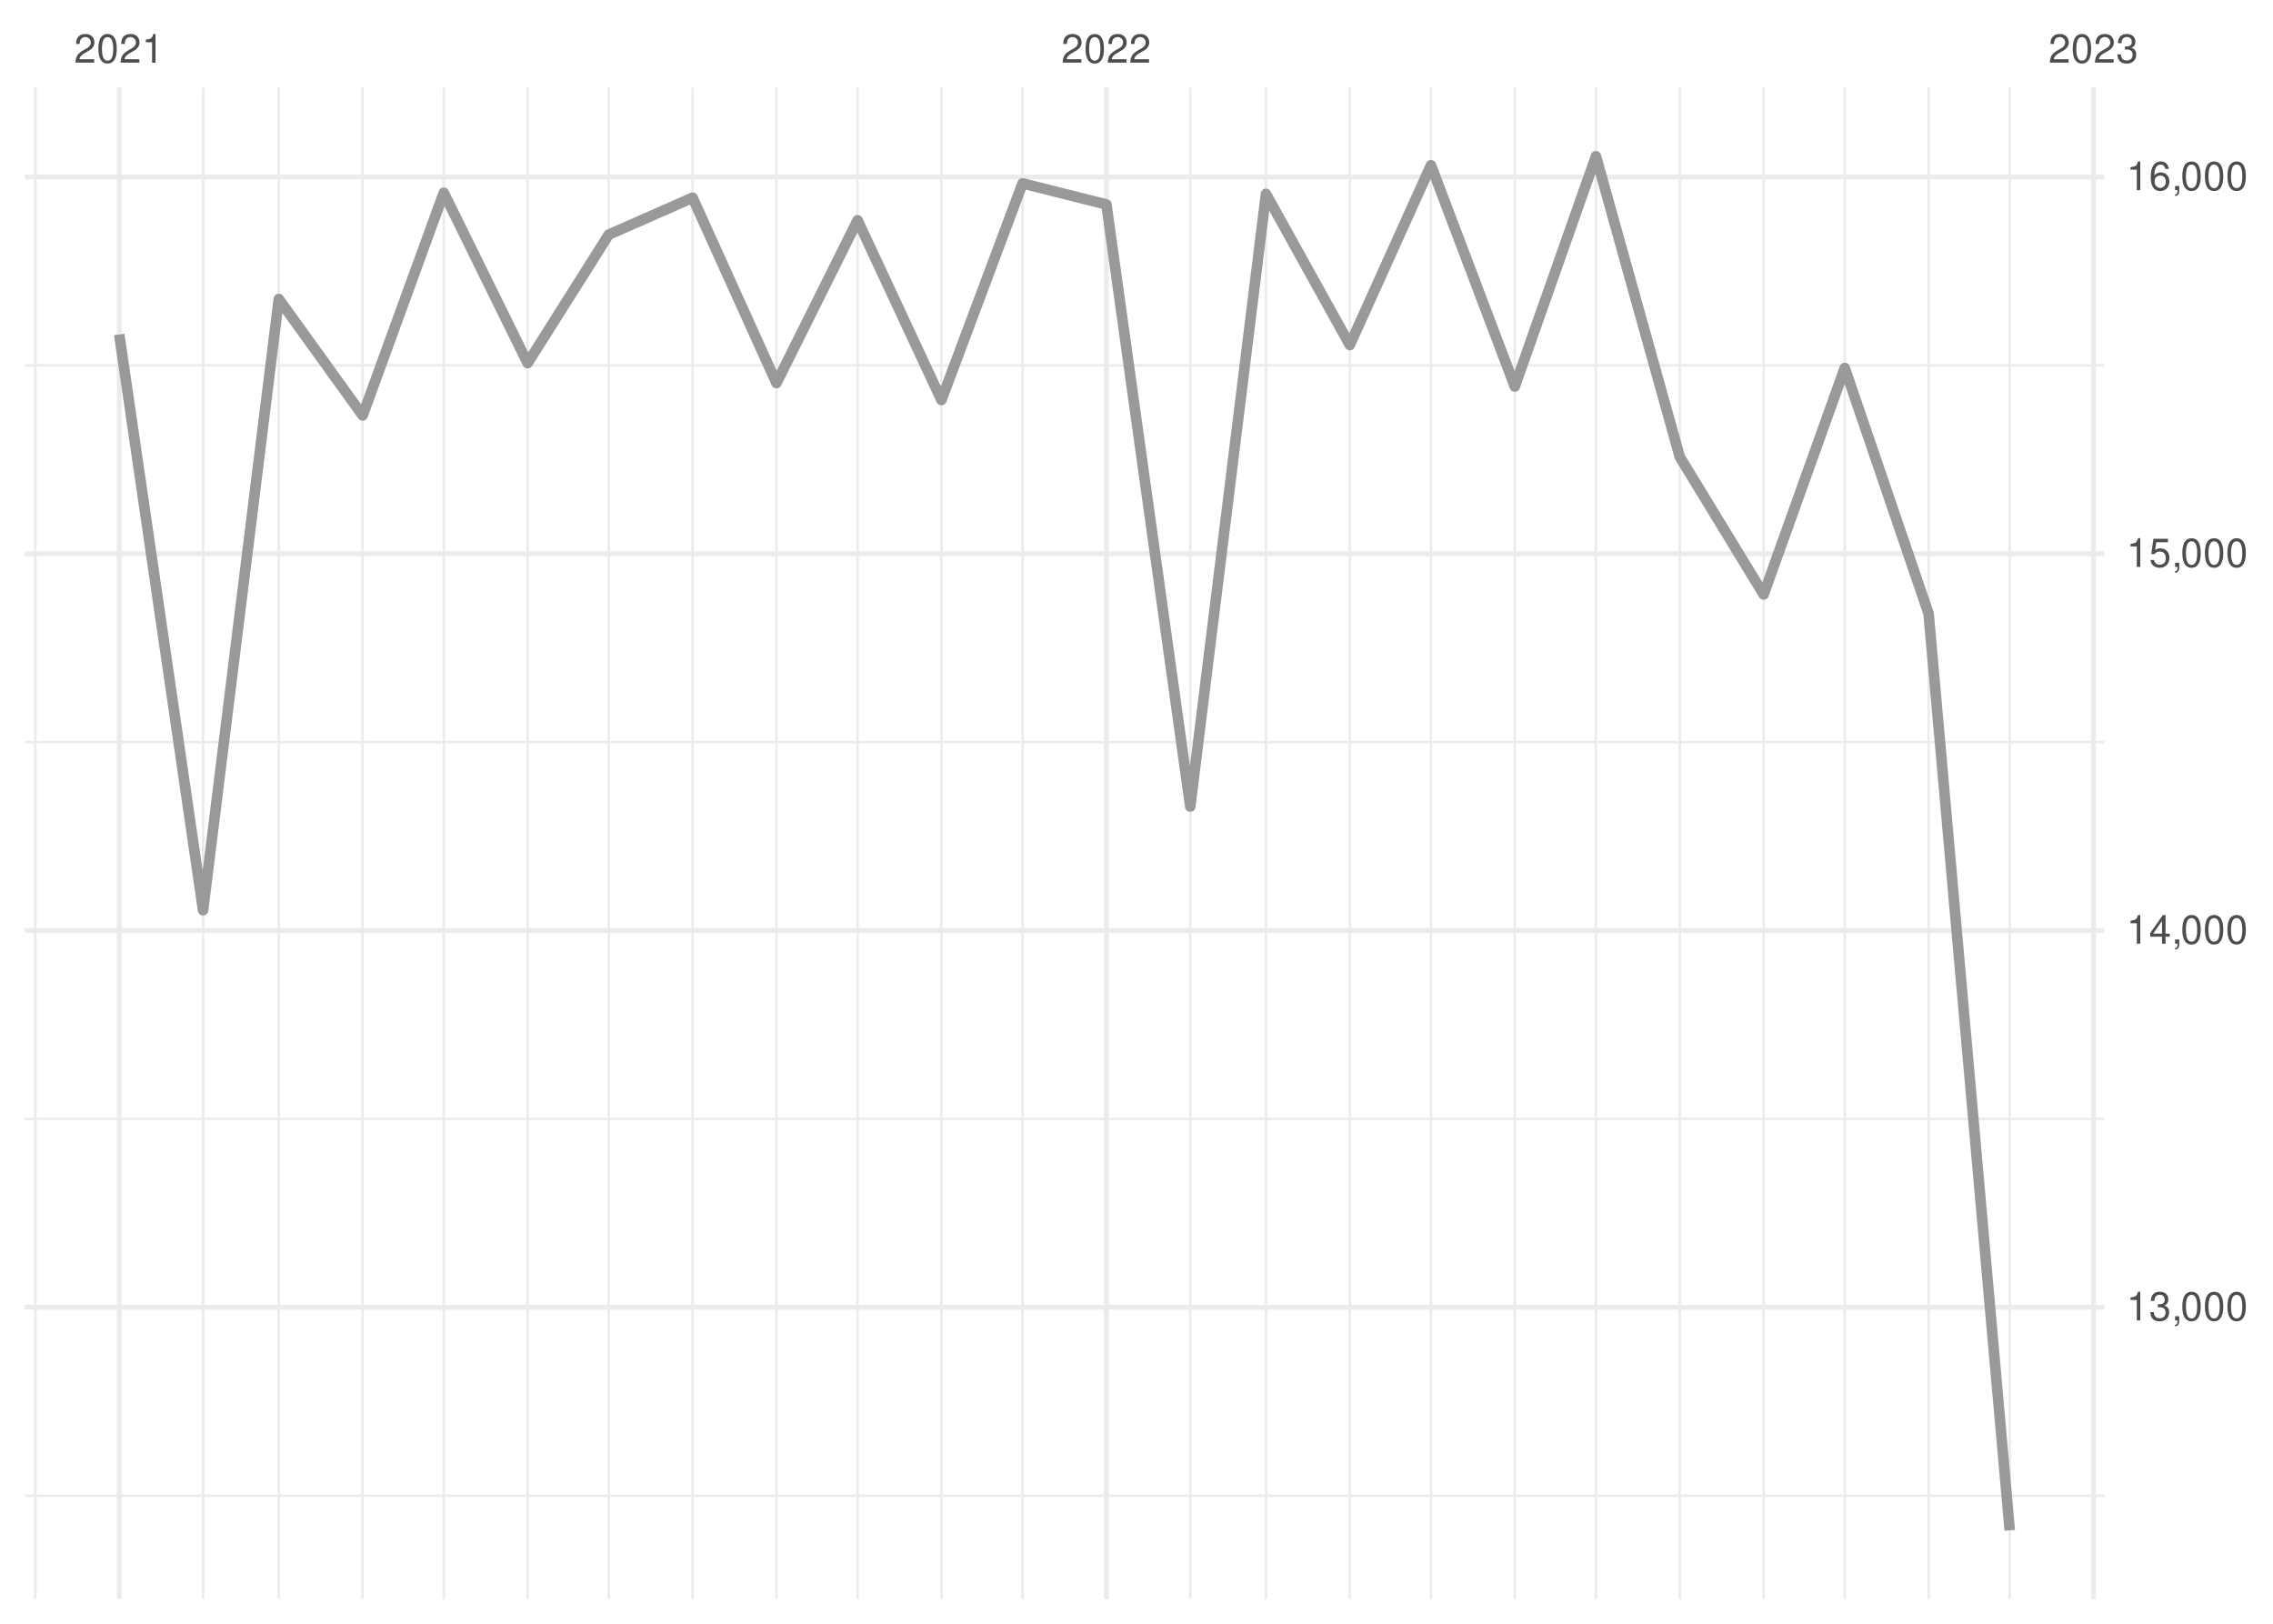
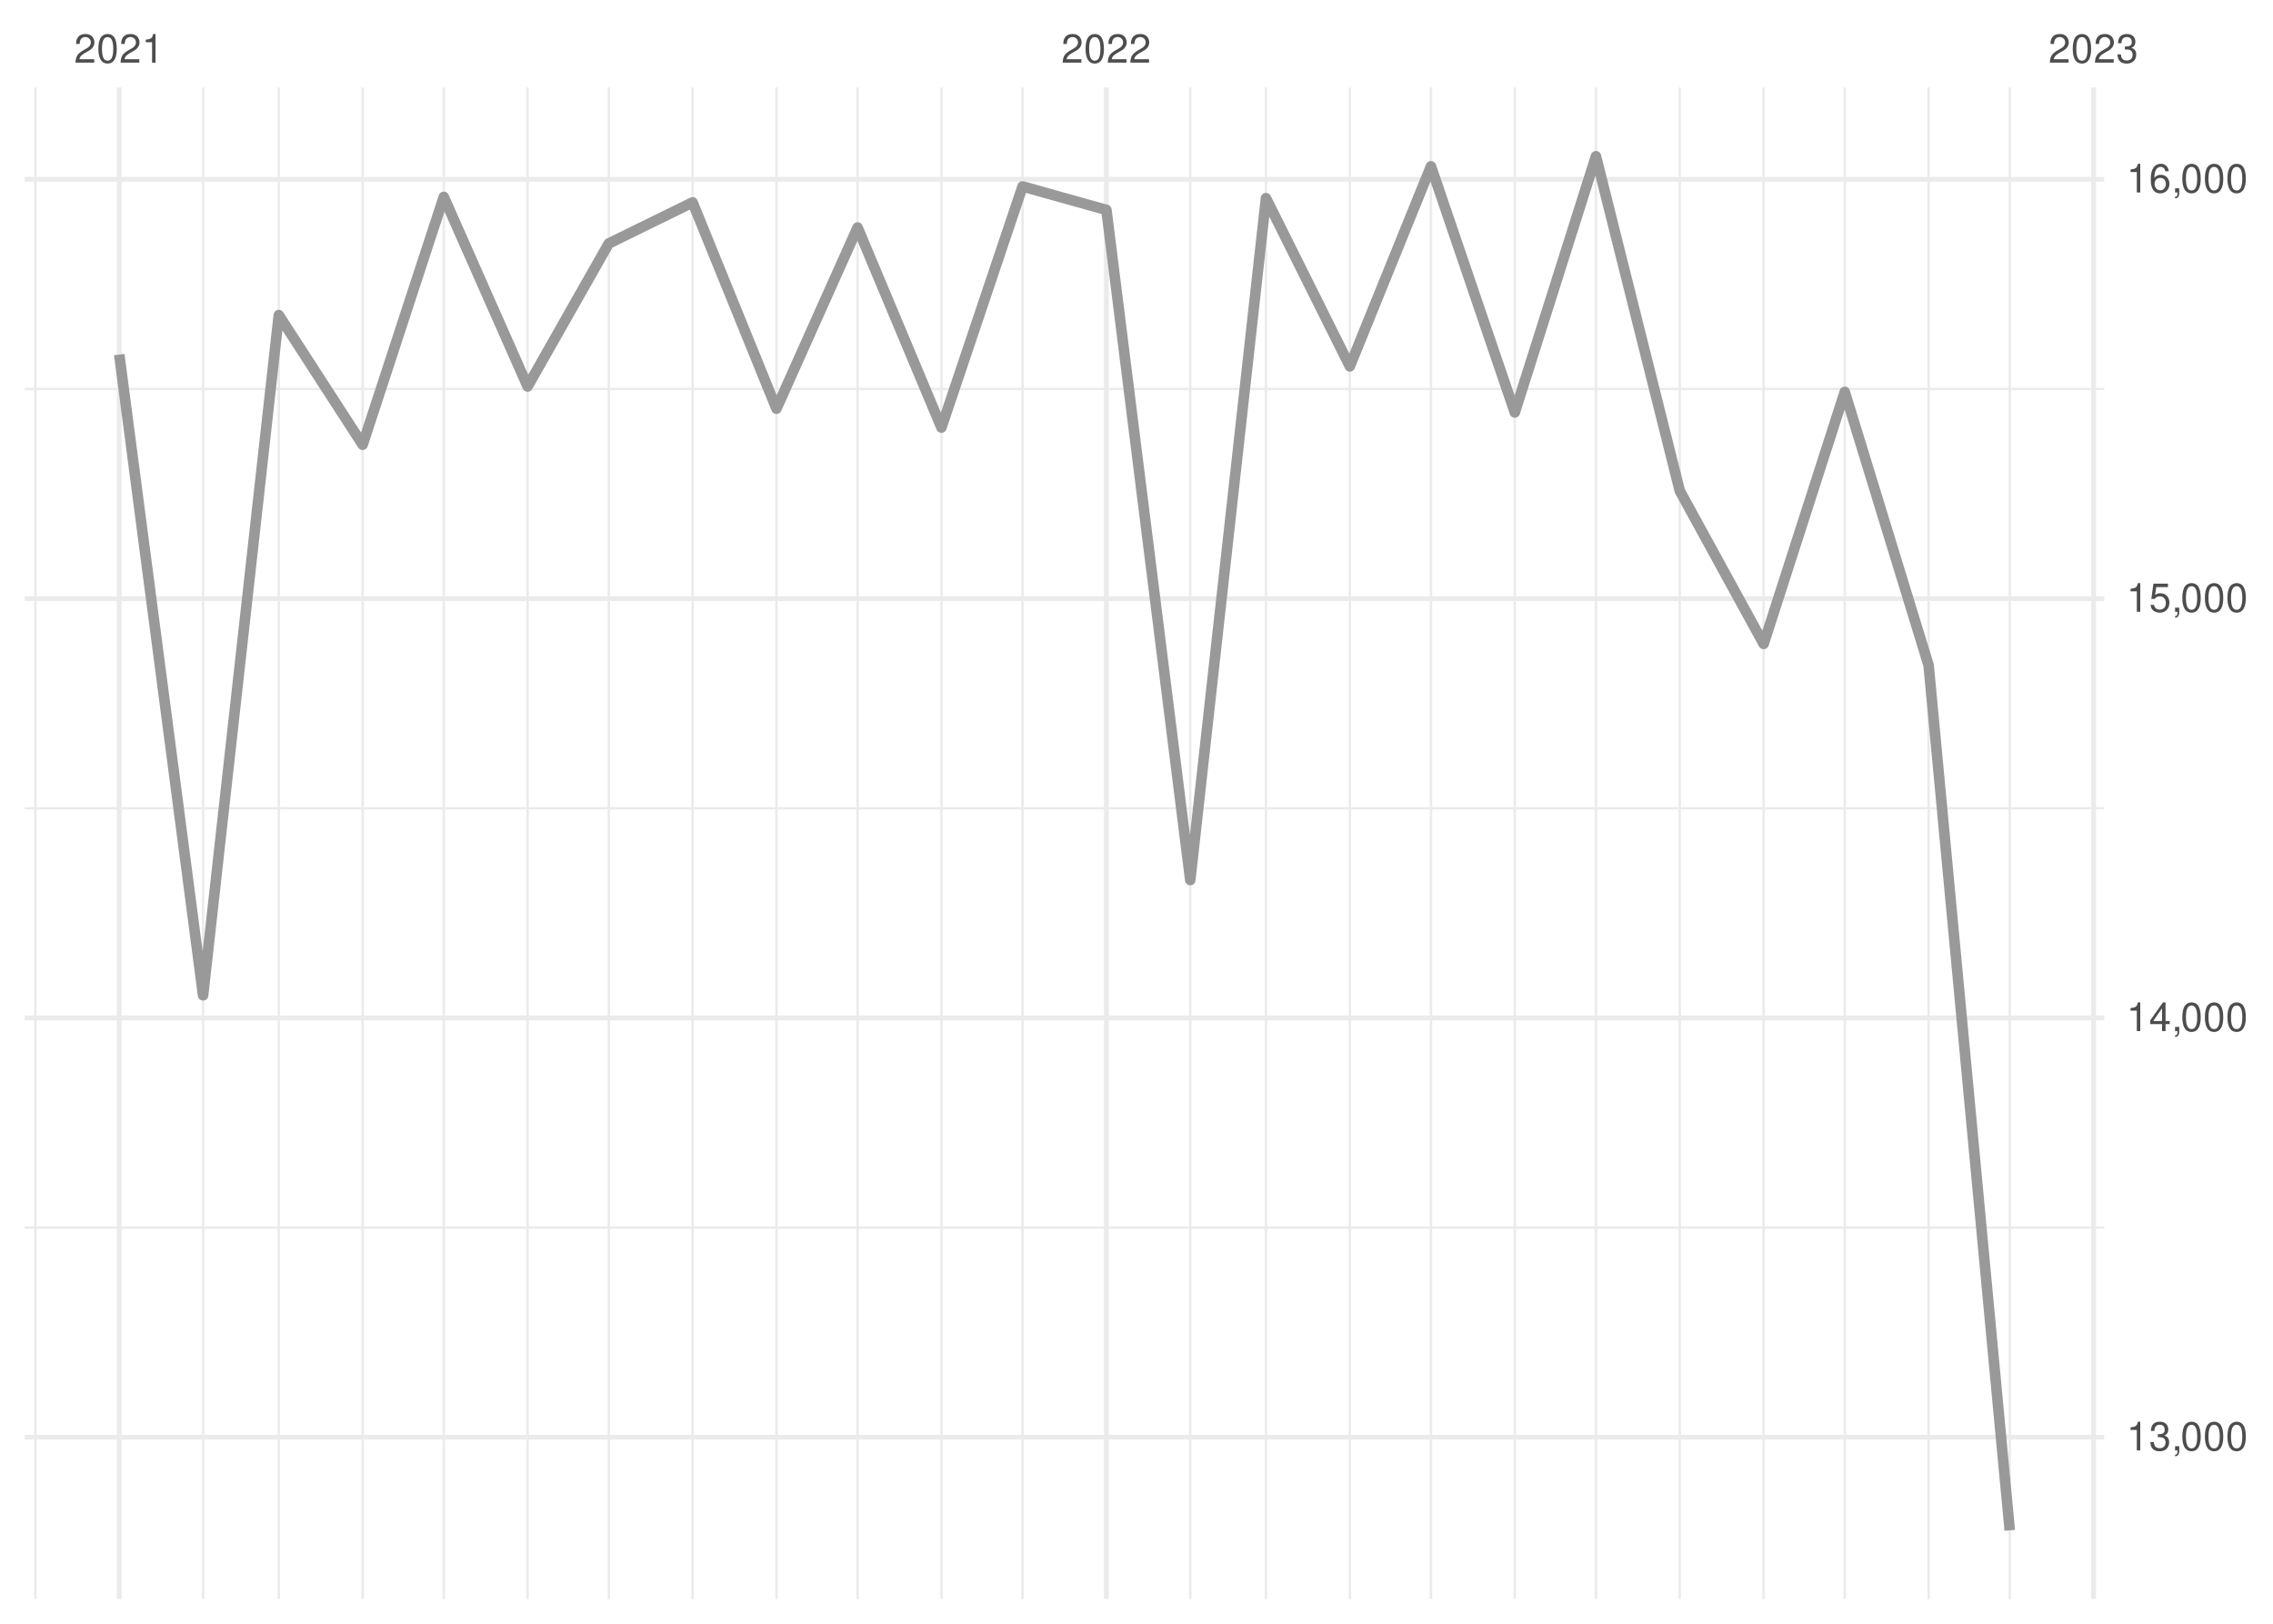
<svg xmlns="http://www.w3.org/2000/svg" xmlns:xlink="http://www.w3.org/1999/xlink" width="504pt" height="360pt" viewBox="0 0 504 360" version="1.1">
  <defs>
    <g>
      <symbol overflow="visible" id="glyph0-0">
        <path style="stroke:none;" d="" />
      </symbol>
      <symbol overflow="visible" id="glyph0-1">
        <path style="stroke:none;" d="M 4.453 -0.766 L 1.172 -0.766 C 1.25 -1.297 1.531 -1.625 2.297 -2.094 L 3.172 -2.594 C 4.047 -3.062 4.5 -3.719 4.5 -4.5 C 4.5 -5.031 4.281 -5.531 3.922 -5.875 C 3.547 -6.203 3.094 -6.359 2.5 -6.359 C 1.703 -6.359 1.125 -6.078 0.781 -5.531 C 0.547 -5.203 0.453 -4.797 0.438 -4.156 L 1.219 -4.156 C 1.234 -4.594 1.297 -4.844 1.406 -5.062 C 1.594 -5.438 2 -5.688 2.469 -5.688 C 3.172 -5.688 3.703 -5.172 3.703 -4.484 C 3.703 -3.969 3.406 -3.531 2.859 -3.219 L 2.047 -2.75 C 0.75 -2 0.375 -1.406 0.297 -0.016 L 4.453 -0.016 Z M 4.453 -0.766 " />
      </symbol>
      <symbol overflow="visible" id="glyph0-2">
        <path style="stroke:none;" d="M 2.422 -6.359 C 1.844 -6.359 1.312 -6.094 0.984 -5.672 C 0.578 -5.109 0.375 -4.25 0.375 -3.078 C 0.375 -0.938 1.078 0.203 2.422 0.203 C 3.734 0.203 4.453 -0.938 4.453 -3.031 C 4.453 -4.25 4.266 -5.078 3.859 -5.672 C 3.531 -6.109 3.016 -6.359 2.422 -6.359 Z M 2.422 -5.672 C 3.25 -5.672 3.672 -4.828 3.672 -3.094 C 3.672 -1.281 3.266 -0.438 2.406 -0.438 C 1.578 -0.438 1.172 -1.312 1.172 -3.062 C 1.172 -4.828 1.578 -5.672 2.422 -5.672 Z M 2.422 -5.672 " />
      </symbol>
      <symbol overflow="visible" id="glyph0-3">
        <path style="stroke:none;" d="M 2.281 -4.531 L 2.281 0 L 3.047 0 L 3.047 -6.359 L 2.547 -6.359 C 2.266 -5.391 2.094 -5.25 0.891 -5.094 L 0.891 -4.531 Z M 2.281 -4.531 " />
      </symbol>
      <symbol overflow="visible" id="glyph0-4">
        <path style="stroke:none;" d="M 1.938 -2.922 L 2.359 -2.922 C 3.203 -2.922 3.656 -2.531 3.656 -1.766 C 3.656 -0.969 3.172 -0.484 2.375 -0.484 C 1.516 -0.484 1.109 -0.922 1.062 -1.844 L 0.281 -1.844 C 0.312 -1.344 0.406 -1 0.547 -0.719 C 0.875 -0.109 1.484 0.203 2.344 0.203 C 3.625 0.203 4.453 -0.578 4.453 -1.781 C 4.453 -2.594 4.141 -3.031 3.391 -3.297 C 3.969 -3.531 4.266 -3.969 4.266 -4.609 C 4.266 -5.703 3.547 -6.359 2.359 -6.359 C 1.109 -6.359 0.438 -5.656 0.406 -4.312 L 1.188 -4.312 C 1.203 -4.703 1.234 -4.922 1.328 -5.109 C 1.5 -5.469 1.891 -5.688 2.375 -5.688 C 3.062 -5.688 3.469 -5.266 3.469 -4.578 C 3.469 -4.141 3.312 -3.859 2.969 -3.719 C 2.766 -3.625 2.484 -3.594 1.938 -3.578 Z M 1.938 -2.922 " />
      </symbol>
      <symbol overflow="visible" id="glyph0-5">
        <path style="stroke:none;" d="M 0.766 -0.922 L 0.766 0 L 1.297 0 L 1.297 0.156 C 1.297 0.766 1.172 0.938 0.766 0.953 L 0.766 1.297 C 1.344 1.312 1.688 0.891 1.688 0.141 L 1.688 -0.922 Z M 0.766 -0.922 " />
      </symbol>
      <symbol overflow="visible" id="glyph0-6">
        <path style="stroke:none;" d="M 2.875 -1.547 L 2.875 0 L 3.656 0 L 3.656 -1.547 L 4.578 -1.547 L 4.578 -2.234 L 3.656 -2.234 L 3.656 -6.359 L 3.078 -6.359 L 0.25 -2.359 L 0.25 -1.547 Z M 2.875 -2.234 L 0.922 -2.234 L 2.875 -5.047 Z M 2.875 -2.234 " />
      </symbol>
      <symbol overflow="visible" id="glyph0-7">
        <path style="stroke:none;" d="M 4.188 -6.234 L 0.969 -6.234 L 0.5 -2.844 L 1.219 -2.844 C 1.578 -3.266 1.875 -3.422 2.359 -3.422 C 3.203 -3.422 3.719 -2.844 3.719 -1.922 C 3.719 -1.031 3.203 -0.484 2.359 -0.484 C 1.688 -0.484 1.266 -0.828 1.078 -1.531 L 0.312 -1.531 C 0.406 -1.016 0.5 -0.781 0.688 -0.547 C 1.031 -0.078 1.672 0.203 2.375 0.203 C 3.641 0.203 4.516 -0.719 4.516 -2.031 C 4.516 -3.266 3.688 -4.109 2.5 -4.109 C 2.062 -4.109 1.703 -4 1.344 -3.734 L 1.594 -5.469 L 4.188 -5.469 Z M 4.188 -6.234 " />
      </symbol>
      <symbol overflow="visible" id="glyph0-8">
        <path style="stroke:none;" d="M 4.375 -4.703 C 4.234 -5.75 3.562 -6.359 2.609 -6.359 C 1.922 -6.359 1.312 -6.031 0.938 -5.453 C 0.547 -4.828 0.375 -4.062 0.375 -2.906 C 0.375 -1.828 0.531 -1.156 0.906 -0.594 C 1.234 -0.078 1.781 0.203 2.469 0.203 C 3.656 0.203 4.516 -0.688 4.516 -1.922 C 4.516 -3.094 3.719 -3.922 2.609 -3.922 C 1.984 -3.922 1.5 -3.688 1.172 -3.234 C 1.172 -4.797 1.672 -5.672 2.562 -5.672 C 3.109 -5.672 3.484 -5.328 3.609 -4.703 Z M 2.5 -3.234 C 3.25 -3.234 3.719 -2.703 3.719 -1.859 C 3.719 -1.062 3.188 -0.484 2.484 -0.484 C 1.766 -0.484 1.219 -1.094 1.219 -1.906 C 1.219 -2.688 1.734 -3.234 2.5 -3.234 Z M 2.5 -3.234 " />
      </symbol>
    </g>
    <clipPath id="clip1">
-       <path d="M 5.48 331 L 466.59 331 L 466.59 332 L 5.48 332 Z M 5.48 331 " />
+       <path d="M 5.48 271 L 466.59 271 L 466.59 273 L 5.48 273 Z M 5.48 271 " />
    </clipPath>
    <clipPath id="clip2">
-       <path d="M 5.48 247 L 466.59 247 L 466.59 249 L 5.48 249 Z M 5.48 247 " />
+       <path d="M 5.48 178 L 466.59 178 L 466.59 180 L 5.48 180 Z M 5.48 178 " />
    </clipPath>
    <clipPath id="clip3">
-       <path d="M 5.48 164 L 466.59 164 L 466.59 165 L 5.48 165 Z M 5.48 164 " />
+       <path d="M 5.48 85 L 466.59 85 L 466.59 87 L 5.48 87 Z M 5.48 85 " />
    </clipPath>
    <clipPath id="clip4">
-       <path d="M 5.48 80 L 466.59 80 L 466.59 82 L 5.48 82 Z M 5.48 80 " />
+       <path d="M 7 19.41 L 9 19.41 L 9 354.52 L 7 354.52 Z M 7 19.41 " />
    </clipPath>
    <clipPath id="clip5">
-       <path d="M 7 19.41 L 9 19.41 L 9 354.52 L 7 354.52 Z M 7 19.41 " />
+       <path d="M 44 19.41 L 46 19.41 L 46 354.52 L 44 354.52 Z M 44 19.41 " />
    </clipPath>
    <clipPath id="clip6">
-       <path d="M 44 19.41 L 46 19.41 L 46 354.52 L 44 354.52 Z M 44 19.41 " />
+       <path d="M 61 19.41 L 63 19.41 L 63 354.52 L 61 354.52 Z M 61 19.41 " />
    </clipPath>
    <clipPath id="clip7">
-       <path d="M 61 19.41 L 63 19.41 L 63 354.52 L 61 354.52 Z M 61 19.41 " />
+       <path d="M 80 19.41 L 81 19.41 L 81 354.52 L 80 354.52 Z M 80 19.41 " />
    </clipPath>
    <clipPath id="clip8">
-       <path d="M 80 19.41 L 81 19.41 L 81 354.52 L 80 354.52 Z M 80 19.41 " />
+       <path d="M 98 19.41 L 99 19.41 L 99 354.52 L 98 354.52 Z M 98 19.41 " />
    </clipPath>
    <clipPath id="clip9">
-       <path d="M 98 19.41 L 99 19.41 L 99 354.52 L 98 354.52 Z M 98 19.41 " />
+       <path d="M 116 19.41 L 118 19.41 L 118 354.52 L 116 354.52 Z M 116 19.41 " />
    </clipPath>
    <clipPath id="clip10">
-       <path d="M 116 19.41 L 118 19.41 L 118 354.52 L 116 354.52 Z M 116 19.41 " />
+       <path d="M 134 19.41 L 136 19.41 L 136 354.52 L 134 354.52 Z M 134 19.41 " />
    </clipPath>
    <clipPath id="clip11">
-       <path d="M 134 19.41 L 136 19.41 L 136 354.52 L 134 354.52 Z M 134 19.41 " />
+       <path d="M 153 19.41 L 154 19.41 L 154 354.52 L 153 354.52 Z M 153 19.41 " />
    </clipPath>
    <clipPath id="clip12">
-       <path d="M 153 19.41 L 154 19.41 L 154 354.52 L 153 354.52 Z M 153 19.41 " />
+       <path d="M 171 19.41 L 173 19.41 L 173 354.52 L 171 354.52 Z M 171 19.41 " />
    </clipPath>
    <clipPath id="clip13">
-       <path d="M 171 19.41 L 173 19.41 L 173 354.52 L 171 354.52 Z M 171 19.41 " />
+       <path d="M 189 19.41 L 191 19.41 L 191 354.52 L 189 354.52 Z M 189 19.41 " />
    </clipPath>
    <clipPath id="clip14">
-       <path d="M 189 19.41 L 191 19.41 L 191 354.52 L 189 354.52 Z M 189 19.41 " />
+       <path d="M 208 19.41 L 210 19.41 L 210 354.52 L 208 354.52 Z M 208 19.41 " />
    </clipPath>
    <clipPath id="clip15">
-       <path d="M 208 19.41 L 210 19.41 L 210 354.52 L 208 354.52 Z M 208 19.41 " />
+       <path d="M 226 19.41 L 228 19.41 L 228 354.52 L 226 354.52 Z M 226 19.41 " />
    </clipPath>
    <clipPath id="clip16">
-       <path d="M 226 19.41 L 228 19.41 L 228 354.52 L 226 354.52 Z M 226 19.41 " />
+       <path d="M 263 19.41 L 265 19.41 L 265 354.52 L 263 354.52 Z M 263 19.41 " />
    </clipPath>
    <clipPath id="clip17">
-       <path d="M 263 19.41 L 265 19.41 L 265 354.52 L 263 354.52 Z M 263 19.41 " />
+       <path d="M 280 19.41 L 281 19.41 L 281 354.52 L 280 354.52 Z M 280 19.41 " />
    </clipPath>
    <clipPath id="clip18">
-       <path d="M 280 19.41 L 281 19.41 L 281 354.52 L 280 354.52 Z M 280 19.41 " />
+       <path d="M 299 19.41 L 300 19.41 L 300 354.52 L 299 354.52 Z M 299 19.41 " />
    </clipPath>
    <clipPath id="clip19">
-       <path d="M 299 19.41 L 300 19.41 L 300 354.52 L 299 354.52 Z M 299 19.41 " />
+       <path d="M 317 19.41 L 318 19.41 L 318 354.52 L 317 354.52 Z M 317 19.41 " />
    </clipPath>
    <clipPath id="clip20">
-       <path d="M 317 19.41 L 318 19.41 L 318 354.52 L 317 354.52 Z M 317 19.41 " />
+       <path d="M 335 19.41 L 337 19.41 L 337 354.52 L 335 354.52 Z M 335 19.41 " />
    </clipPath>
    <clipPath id="clip21">
-       <path d="M 335 19.41 L 337 19.41 L 337 354.52 L 335 354.52 Z M 335 19.41 " />
+       <path d="M 353 19.41 L 355 19.41 L 355 354.52 L 353 354.52 Z M 353 19.41 " />
    </clipPath>
    <clipPath id="clip22">
-       <path d="M 353 19.41 L 355 19.41 L 355 354.52 L 353 354.52 Z M 353 19.41 " />
+       <path d="M 372 19.41 L 373 19.41 L 373 354.52 L 372 354.52 Z M 372 19.41 " />
    </clipPath>
    <clipPath id="clip23">
-       <path d="M 372 19.41 L 373 19.41 L 373 354.52 L 372 354.52 Z M 372 19.41 " />
+       <path d="M 390 19.41 L 392 19.41 L 392 354.52 L 390 354.52 Z M 390 19.41 " />
    </clipPath>
    <clipPath id="clip24">
-       <path d="M 390 19.41 L 392 19.41 L 392 354.52 L 390 354.52 Z M 390 19.41 " />
+       <path d="M 408 19.41 L 410 19.41 L 410 354.52 L 408 354.52 Z M 408 19.41 " />
    </clipPath>
    <clipPath id="clip25">
-       <path d="M 408 19.41 L 410 19.41 L 410 354.52 L 408 354.52 Z M 408 19.41 " />
+       <path d="M 427 19.41 L 428 19.41 L 428 354.52 L 427 354.52 Z M 427 19.41 " />
    </clipPath>
    <clipPath id="clip26">
-       <path d="M 427 19.41 L 428 19.41 L 428 354.52 L 427 354.52 Z M 427 19.41 " />
+       <path d="M 445 19.41 L 446 19.41 L 446 354.52 L 445 354.52 Z M 445 19.41 " />
    </clipPath>
    <clipPath id="clip27">
-       <path d="M 445 19.41 L 446 19.41 L 446 354.52 L 445 354.52 Z M 445 19.41 " />
+       <path d="M 5.48 318 L 466.59 318 L 466.59 320 L 5.48 320 Z M 5.48 318 " />
    </clipPath>
    <clipPath id="clip28">
-       <path d="M 5.48 289 L 466.59 289 L 466.59 291 L 5.48 291 Z M 5.48 289 " />
+       <path d="M 5.48 225 L 466.59 225 L 466.59 227 L 5.48 227 Z M 5.48 225 " />
    </clipPath>
    <clipPath id="clip29">
-       <path d="M 5.48 205 L 466.59 205 L 466.59 207 L 5.48 207 Z M 5.48 205 " />
+       <path d="M 5.48 132 L 466.59 132 L 466.59 134 L 5.48 134 Z M 5.48 132 " />
    </clipPath>
    <clipPath id="clip30">
-       <path d="M 5.48 122 L 466.59 122 L 466.59 124 L 5.48 124 Z M 5.48 122 " />
+       <path d="M 5.48 39 L 466.59 39 L 466.59 41 L 5.48 41 Z M 5.48 39 " />
    </clipPath>
    <clipPath id="clip31">
-       <path d="M 5.48 38 L 466.59 38 L 466.59 40 L 5.48 40 Z M 5.48 38 " />
+       <path d="M 25 19.41 L 27 19.41 L 27 354.52 L 25 354.52 Z M 25 19.41 " />
    </clipPath>
    <clipPath id="clip32">
-       <path d="M 25 19.41 L 27 19.41 L 27 354.52 L 25 354.52 Z M 25 19.41 " />
+       <path d="M 244 19.41 L 246 19.41 L 246 354.52 L 244 354.52 Z M 244 19.41 " />
    </clipPath>
    <clipPath id="clip33">
-       <path d="M 244 19.41 L 246 19.41 L 246 354.52 L 244 354.52 Z M 244 19.41 " />
-     </clipPath>
-     <clipPath id="clip34">
      <path d="M 463 19.41 L 465 19.41 L 465 354.52 L 463 354.52 Z M 463 19.41 " />
    </clipPath>
  </defs>
  <g id="surface26">
    <rect x="0" y="0" width="504" height="360" style="fill:rgb(100%,100%,100%);fill-opacity:1;stroke:none;" />
    <g clip-path="url(#clip1)" clip-rule="nonzero">
-       <path style="fill:none;stroke-width:0.533;stroke-linecap:butt;stroke-linejoin:round;stroke:rgb(92.157%,92.157%,92.157%);stroke-opacity:1;stroke-miterlimit:10;" d="M 5.48 331.602 L 466.59 331.602 " />
+       <path style="fill:none;stroke-width:0.533;stroke-linecap:butt;stroke-linejoin:round;stroke:rgb(92.157%,92.157%,92.157%);stroke-opacity:1;stroke-miterlimit:10;" d="M 5.48 272.168 L 466.59 272.168 " />
    </g>
    <g clip-path="url(#clip2)" clip-rule="nonzero">
-       <path style="fill:none;stroke-width:0.533;stroke-linecap:butt;stroke-linejoin:round;stroke:rgb(92.157%,92.157%,92.157%);stroke-opacity:1;stroke-miterlimit:10;" d="M 5.48 248.07 L 466.59 248.07 " />
+       <path style="fill:none;stroke-width:0.533;stroke-linecap:butt;stroke-linejoin:round;stroke:rgb(92.157%,92.157%,92.157%);stroke-opacity:1;stroke-miterlimit:10;" d="M 5.48 179.203 L 466.59 179.203 " />
    </g>
    <g clip-path="url(#clip3)" clip-rule="nonzero">
-       <path style="fill:none;stroke-width:0.533;stroke-linecap:butt;stroke-linejoin:round;stroke:rgb(92.157%,92.157%,92.157%);stroke-opacity:1;stroke-miterlimit:10;" d="M 5.48 164.539 L 466.59 164.539 " />
+       <path style="fill:none;stroke-width:0.533;stroke-linecap:butt;stroke-linejoin:round;stroke:rgb(92.157%,92.157%,92.157%);stroke-opacity:1;stroke-miterlimit:10;" d="M 5.48 86.238 L 466.59 86.238 " />
    </g>
    <g clip-path="url(#clip4)" clip-rule="nonzero">
-       <path style="fill:none;stroke-width:0.533;stroke-linecap:butt;stroke-linejoin:round;stroke:rgb(92.157%,92.157%,92.157%);stroke-opacity:1;stroke-miterlimit:10;" d="M 5.48 81.004 L 466.59 81.004 " />
+       <path style="fill:none;stroke-width:0.533;stroke-linecap:butt;stroke-linejoin:round;stroke:rgb(92.157%,92.157%,92.157%);stroke-opacity:1;stroke-miterlimit:10;" d="M 7.848 354.52 L 7.848 19.41 " />
    </g>
    <g clip-path="url(#clip5)" clip-rule="nonzero">
-       <path style="fill:none;stroke-width:0.533;stroke-linecap:butt;stroke-linejoin:round;stroke:rgb(92.157%,92.157%,92.157%);stroke-opacity:1;stroke-miterlimit:10;" d="M 7.848 354.52 L 7.848 19.41 " />
+       <path style="fill:none;stroke-width:0.533;stroke-linecap:butt;stroke-linejoin:round;stroke:rgb(92.157%,92.157%,92.157%);stroke-opacity:1;stroke-miterlimit:10;" d="M 45.031 354.52 L 45.031 19.41 " />
    </g>
    <g clip-path="url(#clip6)" clip-rule="nonzero">
-       <path style="fill:none;stroke-width:0.533;stroke-linecap:butt;stroke-linejoin:round;stroke:rgb(92.157%,92.157%,92.157%);stroke-opacity:1;stroke-miterlimit:10;" d="M 45.031 354.52 L 45.031 19.41 " />
+       <path style="fill:none;stroke-width:0.533;stroke-linecap:butt;stroke-linejoin:round;stroke:rgb(92.157%,92.157%,92.157%);stroke-opacity:1;stroke-miterlimit:10;" d="M 61.82 354.52 L 61.82 19.41 " />
    </g>
    <g clip-path="url(#clip7)" clip-rule="nonzero">
-       <path style="fill:none;stroke-width:0.533;stroke-linecap:butt;stroke-linejoin:round;stroke:rgb(92.157%,92.157%,92.157%);stroke-opacity:1;stroke-miterlimit:10;" d="M 61.82 354.52 L 61.82 19.41 " />
+       <path style="fill:none;stroke-width:0.533;stroke-linecap:butt;stroke-linejoin:round;stroke:rgb(92.157%,92.157%,92.157%);stroke-opacity:1;stroke-miterlimit:10;" d="M 80.41 354.52 L 80.41 19.41 " />
    </g>
    <g clip-path="url(#clip8)" clip-rule="nonzero">
-       <path style="fill:none;stroke-width:0.533;stroke-linecap:butt;stroke-linejoin:round;stroke:rgb(92.157%,92.157%,92.157%);stroke-opacity:1;stroke-miterlimit:10;" d="M 80.41 354.52 L 80.41 19.41 " />
+       <path style="fill:none;stroke-width:0.533;stroke-linecap:butt;stroke-linejoin:round;stroke:rgb(92.157%,92.157%,92.157%);stroke-opacity:1;stroke-miterlimit:10;" d="M 98.402 354.52 L 98.402 19.41 " />
    </g>
    <g clip-path="url(#clip9)" clip-rule="nonzero">
-       <path style="fill:none;stroke-width:0.533;stroke-linecap:butt;stroke-linejoin:round;stroke:rgb(92.157%,92.157%,92.157%);stroke-opacity:1;stroke-miterlimit:10;" d="M 98.402 354.52 L 98.402 19.41 " />
+       <path style="fill:none;stroke-width:0.533;stroke-linecap:butt;stroke-linejoin:round;stroke:rgb(92.157%,92.157%,92.157%);stroke-opacity:1;stroke-miterlimit:10;" d="M 116.992 354.52 L 116.992 19.41 " />
    </g>
    <g clip-path="url(#clip10)" clip-rule="nonzero">
-       <path style="fill:none;stroke-width:0.533;stroke-linecap:butt;stroke-linejoin:round;stroke:rgb(92.157%,92.157%,92.157%);stroke-opacity:1;stroke-miterlimit:10;" d="M 116.992 354.52 L 116.992 19.41 " />
+       <path style="fill:none;stroke-width:0.533;stroke-linecap:butt;stroke-linejoin:round;stroke:rgb(92.157%,92.157%,92.157%);stroke-opacity:1;stroke-miterlimit:10;" d="M 134.984 354.52 L 134.984 19.41 " />
    </g>
    <g clip-path="url(#clip11)" clip-rule="nonzero">
-       <path style="fill:none;stroke-width:0.533;stroke-linecap:butt;stroke-linejoin:round;stroke:rgb(92.157%,92.157%,92.157%);stroke-opacity:1;stroke-miterlimit:10;" d="M 134.984 354.52 L 134.984 19.41 " />
+       <path style="fill:none;stroke-width:0.533;stroke-linecap:butt;stroke-linejoin:round;stroke:rgb(92.157%,92.157%,92.157%);stroke-opacity:1;stroke-miterlimit:10;" d="M 153.574 354.52 L 153.574 19.41 " />
    </g>
    <g clip-path="url(#clip12)" clip-rule="nonzero">
-       <path style="fill:none;stroke-width:0.533;stroke-linecap:butt;stroke-linejoin:round;stroke:rgb(92.157%,92.157%,92.157%);stroke-opacity:1;stroke-miterlimit:10;" d="M 153.574 354.52 L 153.574 19.41 " />
+       <path style="fill:none;stroke-width:0.533;stroke-linecap:butt;stroke-linejoin:round;stroke:rgb(92.157%,92.157%,92.157%);stroke-opacity:1;stroke-miterlimit:10;" d="M 172.168 354.52 L 172.168 19.41 " />
    </g>
    <g clip-path="url(#clip13)" clip-rule="nonzero">
-       <path style="fill:none;stroke-width:0.533;stroke-linecap:butt;stroke-linejoin:round;stroke:rgb(92.157%,92.157%,92.157%);stroke-opacity:1;stroke-miterlimit:10;" d="M 172.168 354.52 L 172.168 19.41 " />
+       <path style="fill:none;stroke-width:0.533;stroke-linecap:butt;stroke-linejoin:round;stroke:rgb(92.157%,92.157%,92.157%);stroke-opacity:1;stroke-miterlimit:10;" d="M 190.156 354.52 L 190.156 19.41 " />
    </g>
    <g clip-path="url(#clip14)" clip-rule="nonzero">
-       <path style="fill:none;stroke-width:0.533;stroke-linecap:butt;stroke-linejoin:round;stroke:rgb(92.157%,92.157%,92.157%);stroke-opacity:1;stroke-miterlimit:10;" d="M 190.156 354.52 L 190.156 19.41 " />
+       <path style="fill:none;stroke-width:0.533;stroke-linecap:butt;stroke-linejoin:round;stroke:rgb(92.157%,92.157%,92.157%);stroke-opacity:1;stroke-miterlimit:10;" d="M 208.746 354.52 L 208.746 19.41 " />
    </g>
    <g clip-path="url(#clip15)" clip-rule="nonzero">
-       <path style="fill:none;stroke-width:0.533;stroke-linecap:butt;stroke-linejoin:round;stroke:rgb(92.157%,92.157%,92.157%);stroke-opacity:1;stroke-miterlimit:10;" d="M 208.746 354.52 L 208.746 19.41 " />
+       <path style="fill:none;stroke-width:0.533;stroke-linecap:butt;stroke-linejoin:round;stroke:rgb(92.157%,92.157%,92.157%);stroke-opacity:1;stroke-miterlimit:10;" d="M 226.738 354.52 L 226.738 19.41 " />
    </g>
    <g clip-path="url(#clip16)" clip-rule="nonzero">
-       <path style="fill:none;stroke-width:0.533;stroke-linecap:butt;stroke-linejoin:round;stroke:rgb(92.157%,92.157%,92.157%);stroke-opacity:1;stroke-miterlimit:10;" d="M 226.738 354.52 L 226.738 19.41 " />
+       <path style="fill:none;stroke-width:0.533;stroke-linecap:butt;stroke-linejoin:round;stroke:rgb(92.157%,92.157%,92.157%);stroke-opacity:1;stroke-miterlimit:10;" d="M 263.922 354.52 L 263.922 19.41 " />
    </g>
    <g clip-path="url(#clip17)" clip-rule="nonzero">
-       <path style="fill:none;stroke-width:0.533;stroke-linecap:butt;stroke-linejoin:round;stroke:rgb(92.157%,92.157%,92.157%);stroke-opacity:1;stroke-miterlimit:10;" d="M 263.922 354.52 L 263.922 19.41 " />
+       <path style="fill:none;stroke-width:0.533;stroke-linecap:butt;stroke-linejoin:round;stroke:rgb(92.157%,92.157%,92.157%);stroke-opacity:1;stroke-miterlimit:10;" d="M 280.711 354.52 L 280.711 19.41 " />
    </g>
    <g clip-path="url(#clip18)" clip-rule="nonzero">
-       <path style="fill:none;stroke-width:0.533;stroke-linecap:butt;stroke-linejoin:round;stroke:rgb(92.157%,92.157%,92.157%);stroke-opacity:1;stroke-miterlimit:10;" d="M 280.711 354.52 L 280.711 19.41 " />
+       <path style="fill:none;stroke-width:0.533;stroke-linecap:butt;stroke-linejoin:round;stroke:rgb(92.157%,92.157%,92.157%);stroke-opacity:1;stroke-miterlimit:10;" d="M 299.301 354.52 L 299.301 19.41 " />
    </g>
    <g clip-path="url(#clip19)" clip-rule="nonzero">
-       <path style="fill:none;stroke-width:0.533;stroke-linecap:butt;stroke-linejoin:round;stroke:rgb(92.157%,92.157%,92.157%);stroke-opacity:1;stroke-miterlimit:10;" d="M 299.301 354.52 L 299.301 19.41 " />
+       <path style="fill:none;stroke-width:0.533;stroke-linecap:butt;stroke-linejoin:round;stroke:rgb(92.157%,92.157%,92.157%);stroke-opacity:1;stroke-miterlimit:10;" d="M 317.293 354.52 L 317.293 19.41 " />
    </g>
    <g clip-path="url(#clip20)" clip-rule="nonzero">
-       <path style="fill:none;stroke-width:0.533;stroke-linecap:butt;stroke-linejoin:round;stroke:rgb(92.157%,92.157%,92.157%);stroke-opacity:1;stroke-miterlimit:10;" d="M 317.293 354.52 L 317.293 19.41 " />
+       <path style="fill:none;stroke-width:0.533;stroke-linecap:butt;stroke-linejoin:round;stroke:rgb(92.157%,92.157%,92.157%);stroke-opacity:1;stroke-miterlimit:10;" d="M 335.883 354.52 L 335.883 19.41 " />
    </g>
    <g clip-path="url(#clip21)" clip-rule="nonzero">
-       <path style="fill:none;stroke-width:0.533;stroke-linecap:butt;stroke-linejoin:round;stroke:rgb(92.157%,92.157%,92.157%);stroke-opacity:1;stroke-miterlimit:10;" d="M 335.883 354.52 L 335.883 19.41 " />
+       <path style="fill:none;stroke-width:0.533;stroke-linecap:butt;stroke-linejoin:round;stroke:rgb(92.157%,92.157%,92.157%);stroke-opacity:1;stroke-miterlimit:10;" d="M 353.875 354.52 L 353.875 19.41 " />
    </g>
    <g clip-path="url(#clip22)" clip-rule="nonzero">
-       <path style="fill:none;stroke-width:0.533;stroke-linecap:butt;stroke-linejoin:round;stroke:rgb(92.157%,92.157%,92.157%);stroke-opacity:1;stroke-miterlimit:10;" d="M 353.875 354.52 L 353.875 19.41 " />
+       <path style="fill:none;stroke-width:0.533;stroke-linecap:butt;stroke-linejoin:round;stroke:rgb(92.157%,92.157%,92.157%);stroke-opacity:1;stroke-miterlimit:10;" d="M 372.465 354.52 L 372.465 19.41 " />
    </g>
    <g clip-path="url(#clip23)" clip-rule="nonzero">
-       <path style="fill:none;stroke-width:0.533;stroke-linecap:butt;stroke-linejoin:round;stroke:rgb(92.157%,92.157%,92.157%);stroke-opacity:1;stroke-miterlimit:10;" d="M 372.465 354.52 L 372.465 19.41 " />
+       <path style="fill:none;stroke-width:0.533;stroke-linecap:butt;stroke-linejoin:round;stroke:rgb(92.157%,92.157%,92.157%);stroke-opacity:1;stroke-miterlimit:10;" d="M 391.059 354.52 L 391.059 19.41 " />
    </g>
    <g clip-path="url(#clip24)" clip-rule="nonzero">
-       <path style="fill:none;stroke-width:0.533;stroke-linecap:butt;stroke-linejoin:round;stroke:rgb(92.157%,92.157%,92.157%);stroke-opacity:1;stroke-miterlimit:10;" d="M 391.059 354.52 L 391.059 19.41 " />
+       <path style="fill:none;stroke-width:0.533;stroke-linecap:butt;stroke-linejoin:round;stroke:rgb(92.157%,92.157%,92.157%);stroke-opacity:1;stroke-miterlimit:10;" d="M 409.047 354.52 L 409.047 19.41 " />
    </g>
    <g clip-path="url(#clip25)" clip-rule="nonzero">
-       <path style="fill:none;stroke-width:0.533;stroke-linecap:butt;stroke-linejoin:round;stroke:rgb(92.157%,92.157%,92.157%);stroke-opacity:1;stroke-miterlimit:10;" d="M 409.047 354.52 L 409.047 19.41 " />
+       <path style="fill:none;stroke-width:0.533;stroke-linecap:butt;stroke-linejoin:round;stroke:rgb(92.157%,92.157%,92.157%);stroke-opacity:1;stroke-miterlimit:10;" d="M 427.637 354.52 L 427.637 19.41 " />
    </g>
    <g clip-path="url(#clip26)" clip-rule="nonzero">
-       <path style="fill:none;stroke-width:0.533;stroke-linecap:butt;stroke-linejoin:round;stroke:rgb(92.157%,92.157%,92.157%);stroke-opacity:1;stroke-miterlimit:10;" d="M 427.637 354.52 L 427.637 19.41 " />
+       <path style="fill:none;stroke-width:0.533;stroke-linecap:butt;stroke-linejoin:round;stroke:rgb(92.157%,92.157%,92.157%);stroke-opacity:1;stroke-miterlimit:10;" d="M 445.629 354.52 L 445.629 19.41 " />
    </g>
    <g clip-path="url(#clip27)" clip-rule="nonzero">
-       <path style="fill:none;stroke-width:0.533;stroke-linecap:butt;stroke-linejoin:round;stroke:rgb(92.157%,92.157%,92.157%);stroke-opacity:1;stroke-miterlimit:10;" d="M 445.629 354.52 L 445.629 19.41 " />
+       <path style="fill:none;stroke-width:1.067;stroke-linecap:butt;stroke-linejoin:round;stroke:rgb(92.157%,92.157%,92.157%);stroke-opacity:1;stroke-miterlimit:10;" d="M 5.48 318.648 L 466.59 318.648 " />
    </g>
    <g clip-path="url(#clip28)" clip-rule="nonzero">
-       <path style="fill:none;stroke-width:1.067;stroke-linecap:butt;stroke-linejoin:round;stroke:rgb(92.157%,92.157%,92.157%);stroke-opacity:1;stroke-miterlimit:10;" d="M 5.48 289.836 L 466.59 289.836 " />
+       <path style="fill:none;stroke-width:1.067;stroke-linecap:butt;stroke-linejoin:round;stroke:rgb(92.157%,92.157%,92.157%);stroke-opacity:1;stroke-miterlimit:10;" d="M 5.48 225.684 L 466.59 225.684 " />
    </g>
    <g clip-path="url(#clip29)" clip-rule="nonzero">
-       <path style="fill:none;stroke-width:1.067;stroke-linecap:butt;stroke-linejoin:round;stroke:rgb(92.157%,92.157%,92.157%);stroke-opacity:1;stroke-miterlimit:10;" d="M 5.48 206.305 L 466.59 206.305 " />
+       <path style="fill:none;stroke-width:1.067;stroke-linecap:butt;stroke-linejoin:round;stroke:rgb(92.157%,92.157%,92.157%);stroke-opacity:1;stroke-miterlimit:10;" d="M 5.48 132.723 L 466.59 132.723 " />
    </g>
    <g clip-path="url(#clip30)" clip-rule="nonzero">
-       <path style="fill:none;stroke-width:1.067;stroke-linecap:butt;stroke-linejoin:round;stroke:rgb(92.157%,92.157%,92.157%);stroke-opacity:1;stroke-miterlimit:10;" d="M 5.48 122.77 L 466.59 122.77 " />
+       <path style="fill:none;stroke-width:1.067;stroke-linecap:butt;stroke-linejoin:round;stroke:rgb(92.157%,92.157%,92.157%);stroke-opacity:1;stroke-miterlimit:10;" d="M 5.48 39.758 L 466.59 39.758 " />
    </g>
    <g clip-path="url(#clip31)" clip-rule="nonzero">
-       <path style="fill:none;stroke-width:1.067;stroke-linecap:butt;stroke-linejoin:round;stroke:rgb(92.157%,92.157%,92.157%);stroke-opacity:1;stroke-miterlimit:10;" d="M 5.48 39.238 L 466.59 39.238 " />
+       <path style="fill:none;stroke-width:1.067;stroke-linecap:butt;stroke-linejoin:round;stroke:rgb(92.157%,92.157%,92.157%);stroke-opacity:1;stroke-miterlimit:10;" d="M 26.438 354.52 L 26.438 19.41 " />
    </g>
    <g clip-path="url(#clip32)" clip-rule="nonzero">
-       <path style="fill:none;stroke-width:1.067;stroke-linecap:butt;stroke-linejoin:round;stroke:rgb(92.157%,92.157%,92.157%);stroke-opacity:1;stroke-miterlimit:10;" d="M 26.438 354.52 L 26.438 19.41 " />
+       <path style="fill:none;stroke-width:1.067;stroke-linecap:butt;stroke-linejoin:round;stroke:rgb(92.157%,92.157%,92.157%);stroke-opacity:1;stroke-miterlimit:10;" d="M 245.328 354.52 L 245.328 19.41 " />
    </g>
    <g clip-path="url(#clip33)" clip-rule="nonzero">
-       <path style="fill:none;stroke-width:1.067;stroke-linecap:butt;stroke-linejoin:round;stroke:rgb(92.157%,92.157%,92.157%);stroke-opacity:1;stroke-miterlimit:10;" d="M 245.328 354.52 L 245.328 19.41 " />
-     </g>
-     <g clip-path="url(#clip34)" clip-rule="nonzero">
      <path style="fill:none;stroke-width:1.067;stroke-linecap:butt;stroke-linejoin:round;stroke:rgb(92.157%,92.157%,92.157%);stroke-opacity:1;stroke-miterlimit:10;" d="M 464.219 354.52 L 464.219 19.41 " />
    </g>
-     <path style="fill:none;stroke-width:2.347;stroke-linecap:butt;stroke-linejoin:round;stroke:rgb(60%,60%,60%);stroke-opacity:1;stroke-miterlimit:10;" d="M 26.438 74.156 L 45.031 201.793 L 61.82 66.301 L 80.41 92.113 L 98.402 42.746 L 116.992 80.504 L 134.984 52.02 L 153.574 43.832 L 172.168 84.93 L 190.156 48.844 L 208.746 88.688 L 226.738 40.656 L 245.328 45.336 L 263.922 178.82 L 280.711 42.996 L 299.301 76.492 L 317.293 36.648 L 335.883 85.684 L 353.875 34.645 L 372.465 101.301 L 391.059 131.793 L 409.047 81.59 L 427.637 136.051 L 445.629 339.289 " />
+     <path style="fill:none;stroke-width:2.347;stroke-linecap:butt;stroke-linejoin:round;stroke:rgb(60%,60%,60%);stroke-opacity:1;stroke-miterlimit:10;" d="M 26.438 78.617 L 45.031 220.664 L 61.82 69.875 L 80.41 98.602 L 98.402 43.66 L 116.992 85.68 L 134.984 53.98 L 153.574 44.871 L 172.168 90.609 L 190.156 50.445 L 208.746 94.793 L 226.738 41.336 L 245.328 46.543 L 263.922 195.102 L 280.711 43.941 L 299.301 81.219 L 317.293 36.875 L 335.883 91.445 L 353.875 34.645 L 372.465 108.828 L 391.059 142.762 L 409.047 86.891 L 427.637 147.504 L 445.629 339.289 " />
    <g style="fill:rgb(30.196%,30.196%,30.196%);fill-opacity:1;">
      <use xlink:href="#glyph0-1" x="16.438" y="13.896" />
      <use xlink:href="#glyph0-2" x="21.438" y="13.896" />
      <use xlink:href="#glyph0-1" x="26.438" y="13.896" />
      <use xlink:href="#glyph0-3" x="31.438" y="13.896" />
    </g>
    <g style="fill:rgb(30.196%,30.196%,30.196%);fill-opacity:1;">
      <use xlink:href="#glyph0-1" x="235.328" y="13.896" />
      <use xlink:href="#glyph0-2" x="240.328" y="13.896" />
      <use xlink:href="#glyph0-1" x="245.328" y="13.896" />
      <use xlink:href="#glyph0-1" x="250.328" y="13.896" />
    </g>
    <g style="fill:rgb(30.196%,30.196%,30.196%);fill-opacity:1;">
      <use xlink:href="#glyph0-1" x="454.219" y="13.896" />
      <use xlink:href="#glyph0-2" x="459.219" y="13.896" />
      <use xlink:href="#glyph0-1" x="464.219" y="13.896" />
      <use xlink:href="#glyph0-4" x="469.219" y="13.896" />
    </g>
    <g style="fill:rgb(30.196%,30.196%,30.196%);fill-opacity:1;">
-       <use xlink:href="#glyph0-3" x="471.52" y="292.751" />
-       <use xlink:href="#glyph0-4" x="476.52" y="292.751" />
-       <use xlink:href="#glyph0-5" x="481.52" y="292.751" />
-       <use xlink:href="#glyph0-2" x="483.52" y="292.751" />
-       <use xlink:href="#glyph0-2" x="488.52" y="292.751" />
-       <use xlink:href="#glyph0-2" x="493.52" y="292.751" />
-     </g>
-     <g style="fill:rgb(30.196%,30.196%,30.196%);fill-opacity:1;">
-       <use xlink:href="#glyph0-3" x="471.52" y="209.22" />
-       <use xlink:href="#glyph0-6" x="476.52" y="209.22" />
-       <use xlink:href="#glyph0-5" x="481.52" y="209.22" />
-       <use xlink:href="#glyph0-2" x="483.52" y="209.22" />
-       <use xlink:href="#glyph0-2" x="488.52" y="209.22" />
-       <use xlink:href="#glyph0-2" x="493.52" y="209.22" />
-     </g>
-     <g style="fill:rgb(30.196%,30.196%,30.196%);fill-opacity:1;">
-       <use xlink:href="#glyph0-3" x="471.52" y="125.685" />
-       <use xlink:href="#glyph0-7" x="476.52" y="125.685" />
-       <use xlink:href="#glyph0-5" x="481.52" y="125.685" />
-       <use xlink:href="#glyph0-2" x="483.52" y="125.685" />
-       <use xlink:href="#glyph0-2" x="488.52" y="125.685" />
-       <use xlink:href="#glyph0-2" x="493.52" y="125.685" />
-     </g>
-     <g style="fill:rgb(30.196%,30.196%,30.196%);fill-opacity:1;">
-       <use xlink:href="#glyph0-3" x="471.52" y="42.153" />
-       <use xlink:href="#glyph0-8" x="476.52" y="42.153" />
-       <use xlink:href="#glyph0-5" x="481.52" y="42.153" />
-       <use xlink:href="#glyph0-2" x="483.52" y="42.153" />
-       <use xlink:href="#glyph0-2" x="488.52" y="42.153" />
-       <use xlink:href="#glyph0-2" x="493.52" y="42.153" />
+       <use xlink:href="#glyph0-3" x="471.52" y="321.563" />
+       <use xlink:href="#glyph0-4" x="476.52" y="321.563" />
+       <use xlink:href="#glyph0-5" x="481.52" y="321.563" />
+       <use xlink:href="#glyph0-2" x="483.52" y="321.563" />
+       <use xlink:href="#glyph0-2" x="488.52" y="321.563" />
+       <use xlink:href="#glyph0-2" x="493.52" y="321.563" />
+     </g>
+     <g style="fill:rgb(30.196%,30.196%,30.196%);fill-opacity:1;">
+       <use xlink:href="#glyph0-3" x="471.52" y="228.599" />
+       <use xlink:href="#glyph0-6" x="476.52" y="228.599" />
+       <use xlink:href="#glyph0-5" x="481.52" y="228.599" />
+       <use xlink:href="#glyph0-2" x="483.52" y="228.599" />
+       <use xlink:href="#glyph0-2" x="488.52" y="228.599" />
+       <use xlink:href="#glyph0-2" x="493.52" y="228.599" />
+     </g>
+     <g style="fill:rgb(30.196%,30.196%,30.196%);fill-opacity:1;">
+       <use xlink:href="#glyph0-3" x="471.52" y="135.638" />
+       <use xlink:href="#glyph0-7" x="476.52" y="135.638" />
+       <use xlink:href="#glyph0-5" x="481.52" y="135.638" />
+       <use xlink:href="#glyph0-2" x="483.52" y="135.638" />
+       <use xlink:href="#glyph0-2" x="488.52" y="135.638" />
+       <use xlink:href="#glyph0-2" x="493.52" y="135.638" />
+     </g>
+     <g style="fill:rgb(30.196%,30.196%,30.196%);fill-opacity:1;">
+       <use xlink:href="#glyph0-3" x="471.52" y="42.673" />
+       <use xlink:href="#glyph0-8" x="476.52" y="42.673" />
+       <use xlink:href="#glyph0-5" x="481.52" y="42.673" />
+       <use xlink:href="#glyph0-2" x="483.52" y="42.673" />
+       <use xlink:href="#glyph0-2" x="488.52" y="42.673" />
+       <use xlink:href="#glyph0-2" x="493.52" y="42.673" />
    </g>
  </g>
</svg>
